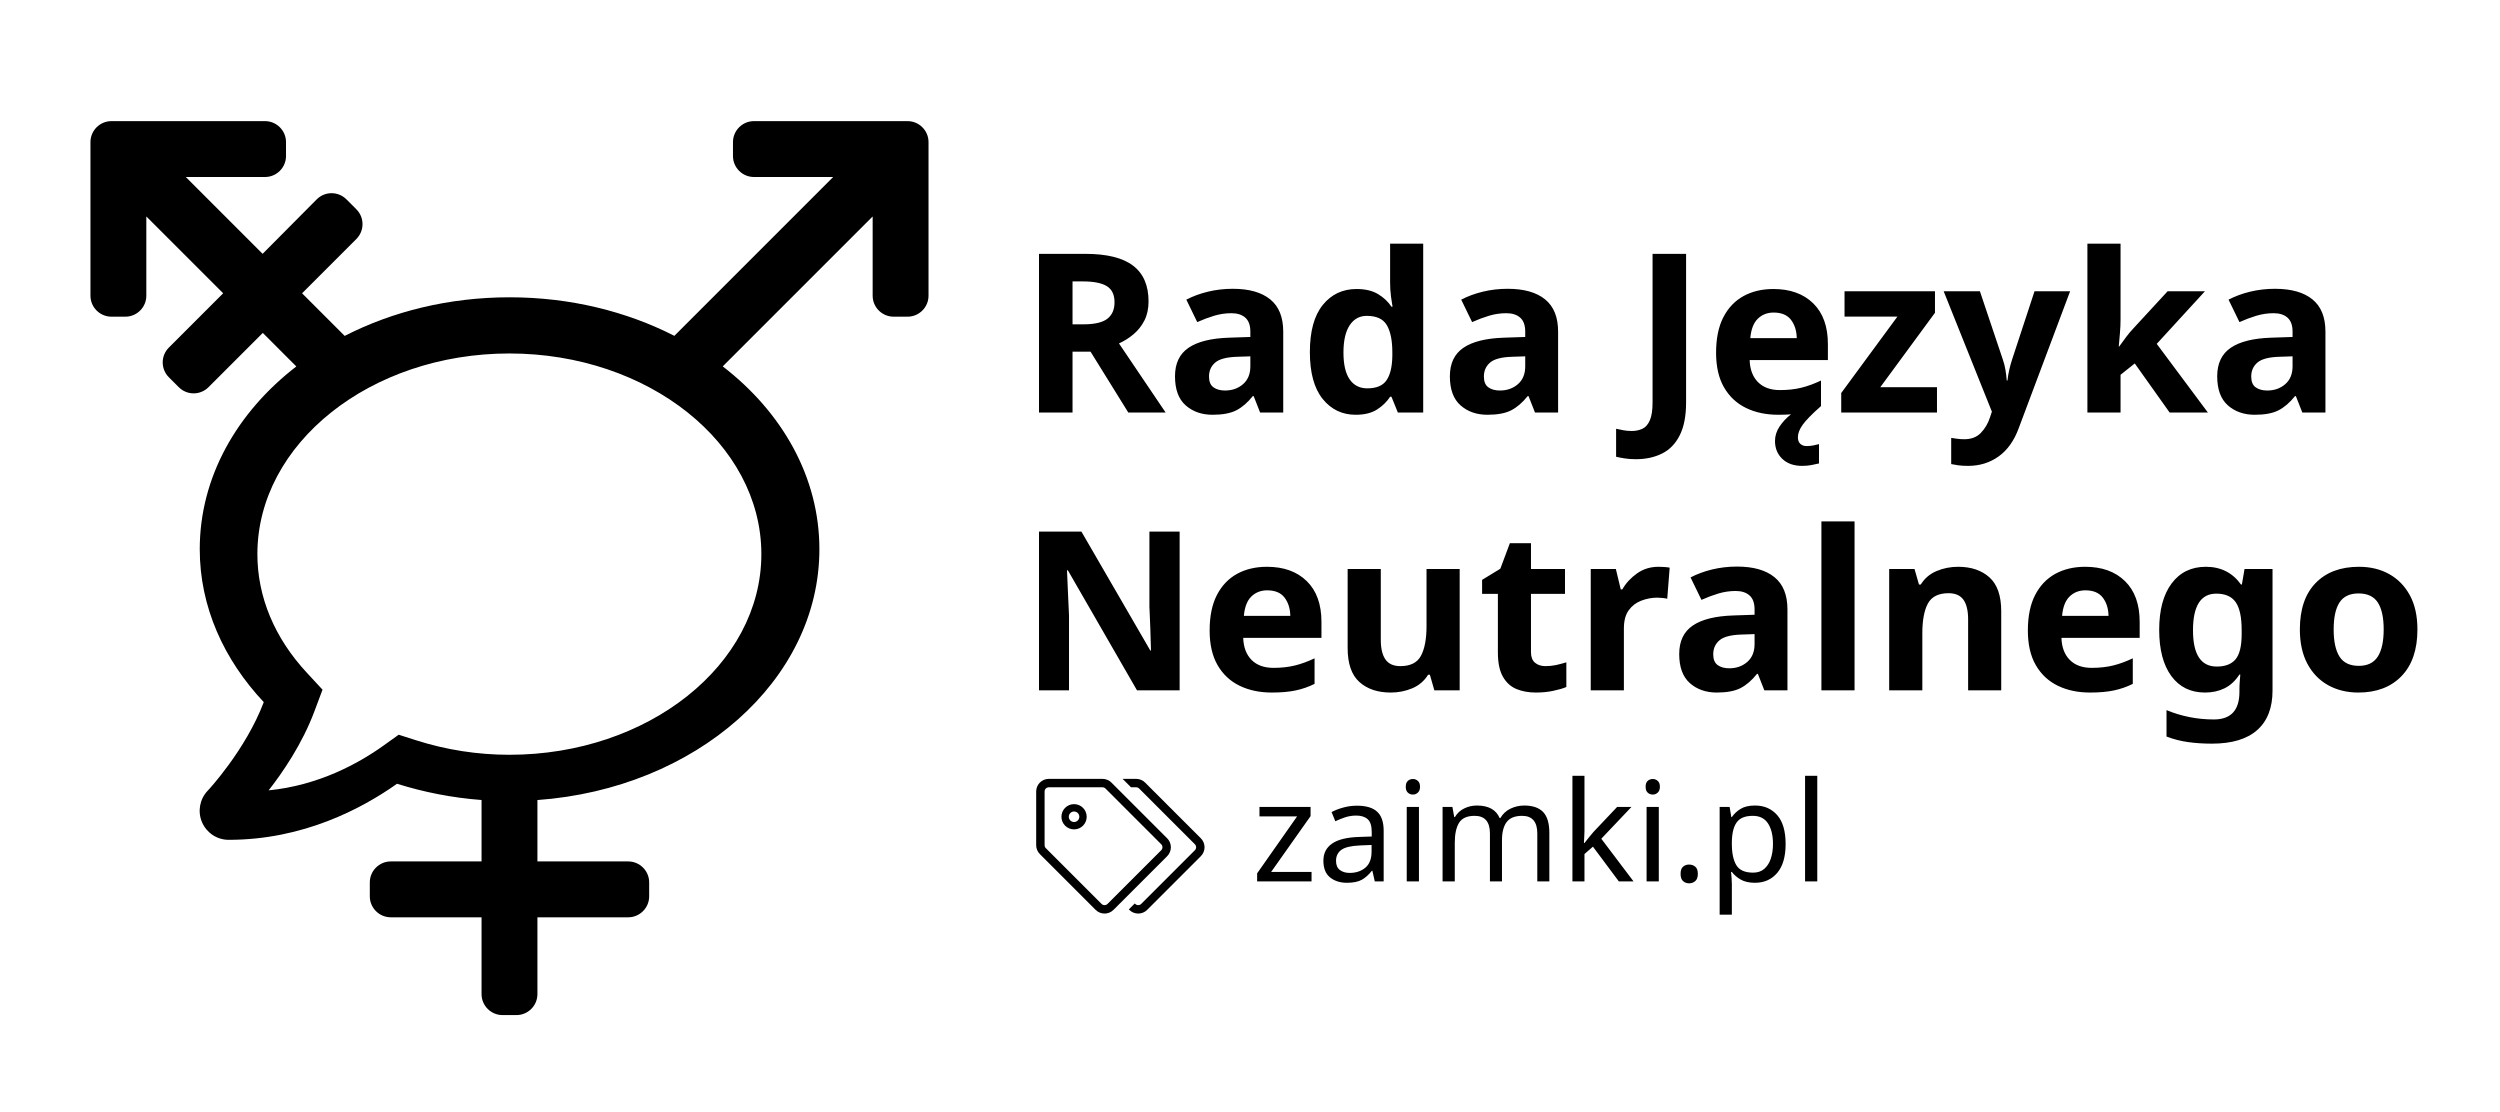
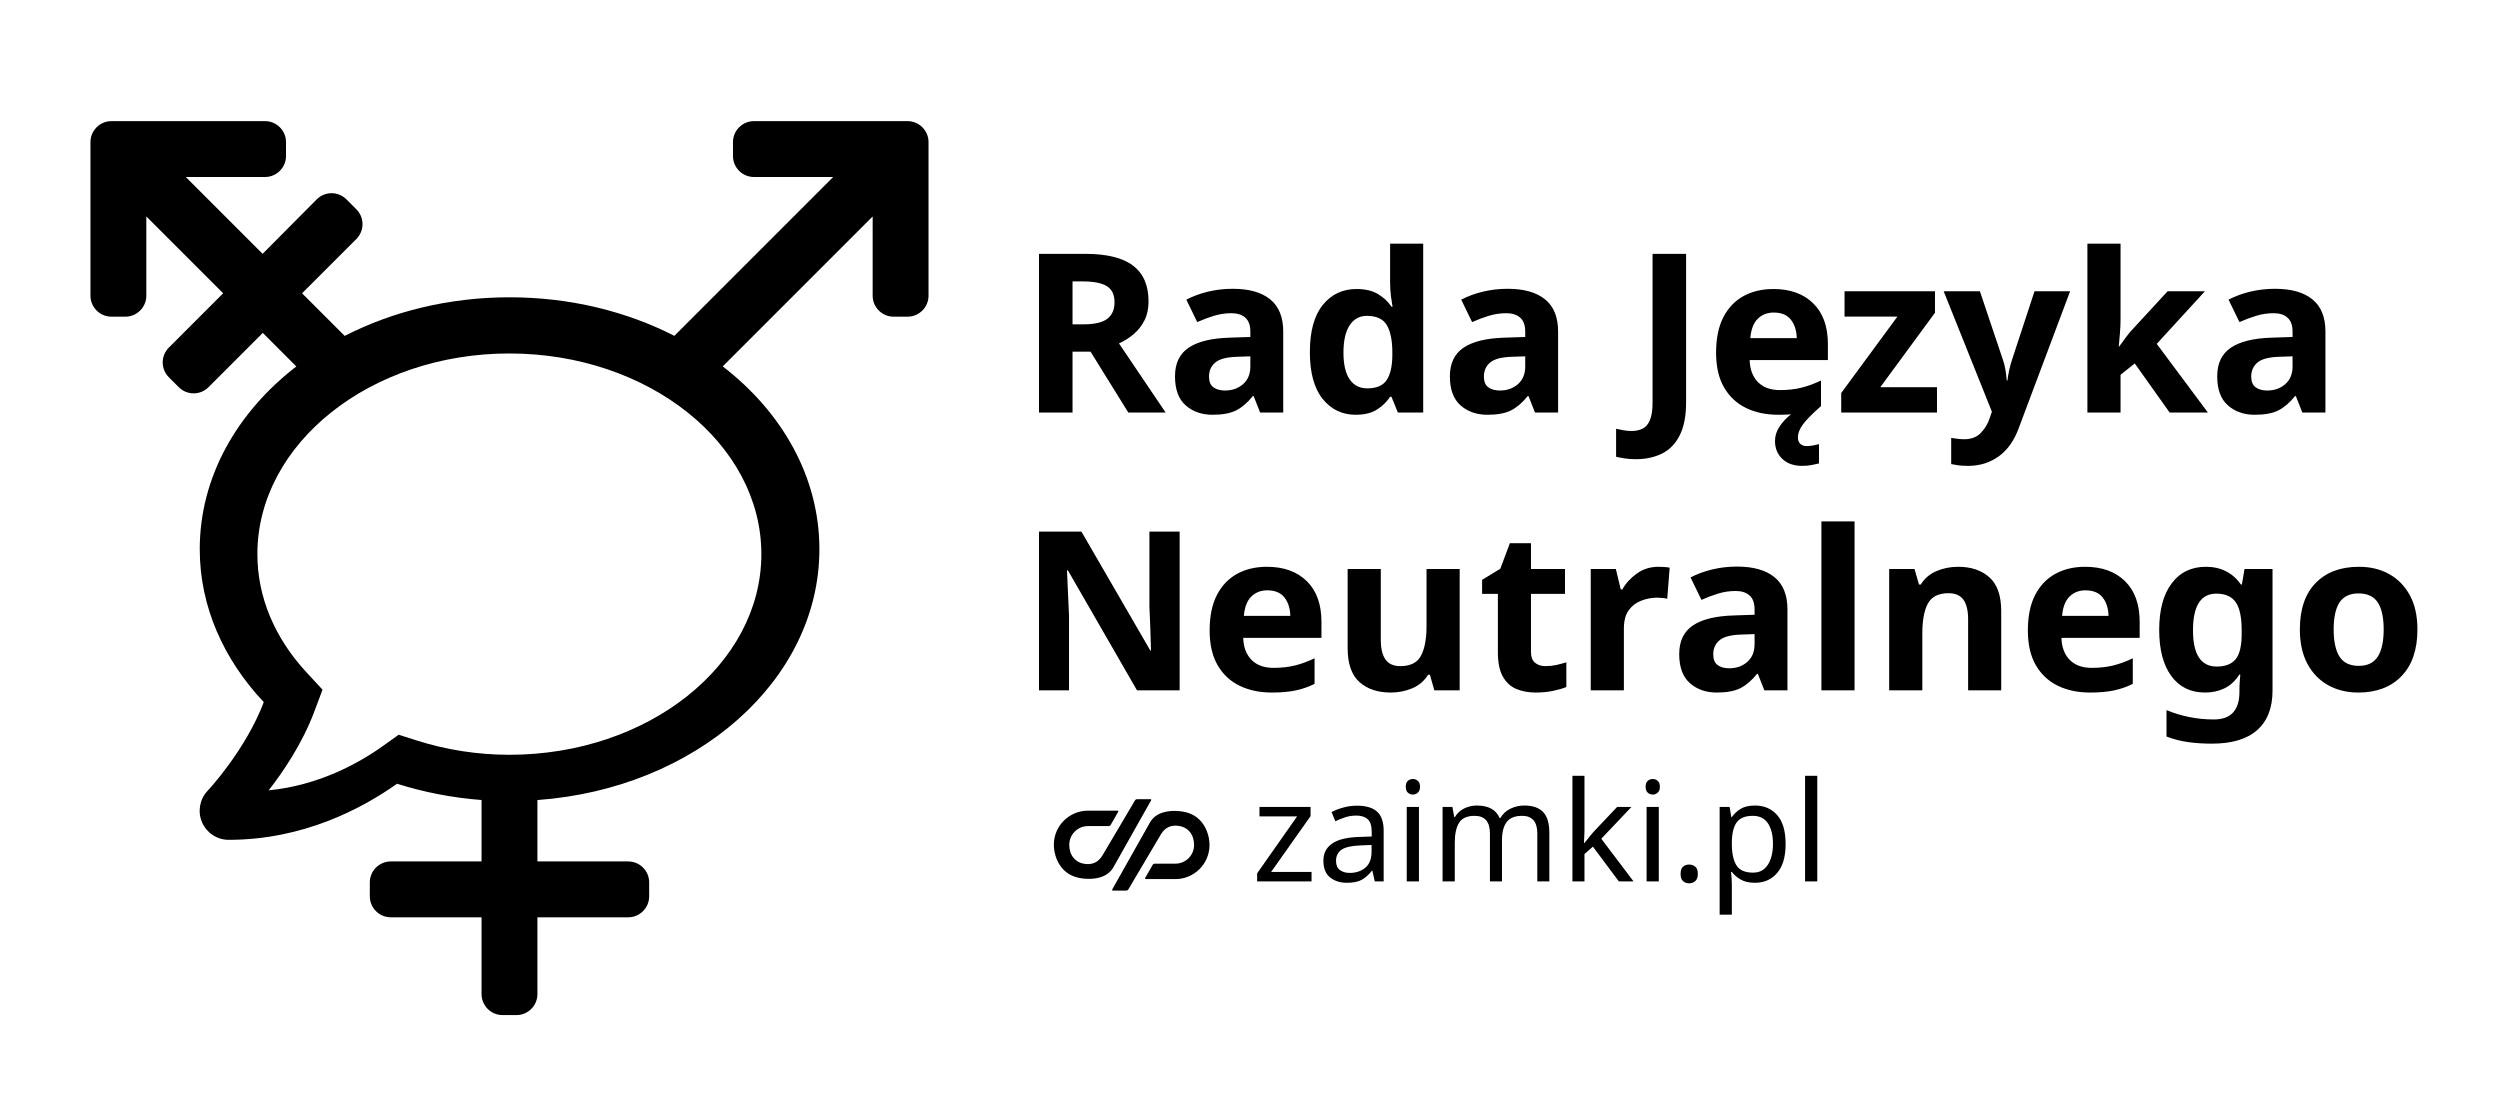
<svg xmlns="http://www.w3.org/2000/svg" viewBox="0 0 720 320" version="1.1" id="svg40" width="720" height="320">
  <defs id="defs44" />
  <path d="m 32.086,34.885 c -3.319,0 -6.034,2.715 -6.034,6.034 v 44.25 c 0,3.319 2.715,6.034 6.034,6.034 h 4.023 c 3.319,0 6.034,-2.715 6.034,-6.034 V 62.34 L 64.268,84.465 48.63,100.104 c -2.363,2.363 -2.363,6.185 0,8.548 l 2.866,2.866 c 2.363,2.363 6.185,2.363 8.548,0 l 15.638,-15.638 9.658,9.658 c -17.13,13.218 -27.813,31.905 -27.813,52.627 0,16.601 6.936,31.807 18.438,44.049 -5.193,13.741 -15.998,25.391 -16.173,25.53 -2.3,2.441 -2.928,5.999 -1.604,9.068 1.325,3.069 4.322,5.057 7.668,5.057 21.436,0 38.341,-8.963 48.484,-16.148 7.701,2.418 15.848,4.043 24.347,4.682 v 17.689 h -26.148 c -3.319,0 -6.034,2.715 -6.034,6.034 v 4.023 c 0,3.319 2.715,6.034 6.034,6.034 h 26.148 v 22.125 c 0,3.319 2.715,6.034 6.034,6.034 h 4.023 c 3.319,0 6.034,-2.715 6.034,-6.034 v -22.125 h 26.148 c 3.319,0 6.034,-2.715 6.034,-6.034 v -4.023 c 0,-3.319 -2.715,-6.034 -6.034,-6.034 h -26.148 v -17.678 c 45.525,-3.297 81.208,-34.374 81.208,-72.249 0,-20.733 -10.693,-39.429 -27.839,-52.647 l 43.177,-43.177 v 22.829 c 0,3.319 2.715,6.034 6.034,6.034 h 4.023 c 3.319,0 6.034,-2.715 6.034,-6.034 V 40.919 c 0,-3.319 -2.715,-6.034 -6.034,-6.034 h -44.25 c -3.319,0 -6.034,2.715 -6.034,6.034 v 4.023 c 0,3.319 2.715,6.034 6.034,6.034 h 22.829 l -45.747,45.747 c -13.746,-7.031 -30.015,-11.102 -47.457,-11.102 -17.456,0 -33.736,4.076 -47.488,11.118 L 86.996,84.465 102.634,68.827 c 2.363,-2.363 2.363,-6.185 0,-8.548 l -2.866,-2.867 c -2.363,-2.363 -6.185,-2.363 -8.548,0 L 75.632,73.101 53.507,50.976 h 22.829 c 3.319,0 6.034,-2.715 6.034,-6.034 v -4.023 c 0,-3.319 -2.715,-6.034 -6.034,-6.034 z m 114.613,66.915 c 40.012,0 72.573,25.939 72.573,57.788 0,31.849 -32.56,57.788 -72.573,57.788 -9.169,0 -18.24,-1.412 -26.955,-4.202 l -4.924,-1.576 -4.212,3.021 c -7.452,5.352 -18.953,11.59 -33.241,13.002 3.888,-4.958 9.654,-13.265 13.218,-22.853 l 2.301,-6.14 -4.439,-4.794 C 79.083,183.786 74.126,171.933 74.126,159.588 c 0,-31.849 32.56,-57.788 72.573,-57.788 z" id="path38" style="stroke-width:0.503" />
-   <path d="m 345.845,246.578 -15.465,15.465 c -1.42,1.42 -3.723,1.42 -5.143,0 l -0.134,-0.134 1.714,-1.714 0.134,0.134 c 0.474,0.474 1.241,0.473 1.714,0 l 15.465,-15.465 c 0.473,-0.473 0.473,-1.242 0,-1.714 l -16.054,-16.054 a 1.204,1.204 0 0 0 -0.857,-0.355 h -1.481 l -2.425,-2.425 h 3.906 a 3.637,3.637 0 0 1 2.572,1.065 l 16.054,16.054 c 1.42,1.42 1.42,3.723 8e-5,5.143 z M 317.522,226.74 H 302.056 c -0.668,0 -1.212,0.544 -1.212,1.212 v 15.465 c 0,0.324 0.126,0.628 0.355,0.857 l 16.054,16.054 c 0.474,0.474 1.241,0.473 1.714,0 l 15.465,-15.465 c 0.473,-0.473 0.473,-1.242 0,-1.714 l -16.054,-16.054 a 1.204,1.204 0 0 0 -0.857,-0.355 m 0,-2.425 a 3.637,3.637 0 0 1 2.572,1.065 l 16.054,16.054 c 1.42,1.42 1.42,3.723 0,5.143 l -15.465,15.465 c -1.42,1.42 -3.723,1.42 -5.143,0 l -16.054,-16.054 a 3.637,3.637 0 0 1 -1.065,-2.572 v -15.465 c 0,-2.009 1.628,-3.637 3.637,-3.637 z m -8.192,9.395 c -0.836,0 -1.515,0.68 -1.515,1.515 0,0.836 0.68,1.515 1.515,1.515 0.836,0 1.515,-0.68 1.515,-1.515 0,-0.836 -0.68,-1.515 -1.515,-1.515 m 0,-2.121 c 2.009,0 3.637,1.628 3.637,3.637 0,2.009 -1.628,3.637 -3.637,3.637 -2.009,0 -3.637,-1.628 -3.637,-3.637 0,-2.009 1.628,-3.637 3.637,-3.637 z" id="path59" style="stroke-width:0.076" />
  <text xml:space="preserve" style="font-style:normal;font-variant:normal;font-weight:bold;font-stretch:normal;font-size:64px;line-height:1.25;font-family:'Quicksand Light';-inkscape-font-specification:'Quicksand Light, Bold';fill:#000000;fill-opacity:1;stroke:none" x="293.47" y="118.81" id="text72">
    <tspan x="293.47" y="118.81" id="tspan74">Rada Języka</tspan>
    <tspan x="293.47" y="198.81" id="tspan80">Neutralnego</tspan>
  </text>
  <text xml:space="preserve" style="font-style:normal;font-weight:normal;font-size:40px;line-height:1.25;font-family:sans-serif;fill:#000000;fill-opacity:1;stroke:none" x="305.655" y="111.701" id="text78">
    <tspan id="tspan76" x="305.655" y="111.701" />
  </text>
  <text xml:space="preserve" style="font-style:normal;font-variant:normal;font-weight:normal;font-stretch:normal;font-size:40px;line-height:1.25;font-family:'Quicksand Light';-inkscape-font-specification:'Quicksand Light, ';fill:#000000;fill-opacity:1;stroke:none" x="360.491" y="253.836" id="text84">
    <tspan id="tspan82" x="360.491" y="253.836">zaimki.pl</tspan>
  </text>
+   <path d="m 331.512,230.509 c 0.107,-0.191 0.017,-0.346 -0.202,-0.346 l -3.833,0.002 c -0.219,0 -0.489,0.154 -0.6,0.343 l -9.391,15.886 c -1.31,2.159 -3.139,2.636 -4.897,2.423 -3.017,-0.366 -4.639,-2.58 -4.639,-5.53 0,-2.962 2.41,-5.372 5.372,-5.372 h 5.964 c 0.219,0 0.487,-0.155 0.595,-0.345 l 2.149,-3.753 c 0.109,-0.19 0.018,-0.345 -0.2,-0.345 h -8.509 c -5.412,0 -9.816,4.403 -9.816,9.816 0,2.615 1.022,5.436 2.88,7.279 1.831,1.816 4.278,2.482 6.89,2.536 1.474,0.017 5.523,-0.017 7.422,-3.394 2.126,-3.783 10.815,-19.199 10.815,-19.199 z m 13.949,5.574 c -1.831,-1.816 -4.278,-2.482 -6.89,-2.536 -1.474,-0.017 -5.523,0.017 -7.422,3.394 -2.125,3.781 -10.815,19.198 -10.815,19.198 -0.107,0.191 -0.017,0.346 0.202,0.346 l 3.833,-0.002 c 0.219,0 0.489,-0.154 0.6,-0.343 l 9.391,-15.886 c 1.31,-2.159 3.139,-2.636 4.897,-2.423 3.017,0.366 4.639,2.58 4.639,5.53 0,2.962 -2.41,5.372 -5.372,5.372 h -5.964 c -0.219,0 -0.487,0.155 -0.595,0.345 l -2.149,3.753 c -0.109,0.19 -0.018,0.345 0.2,0.345 h 8.509 c 5.412,0 9.816,-4.403 9.816,-9.816 0,-2.614 -1.022,-5.434 -2.88,-7.278 z" id="path1574" style="stroke-width:0.08" />
</svg>
